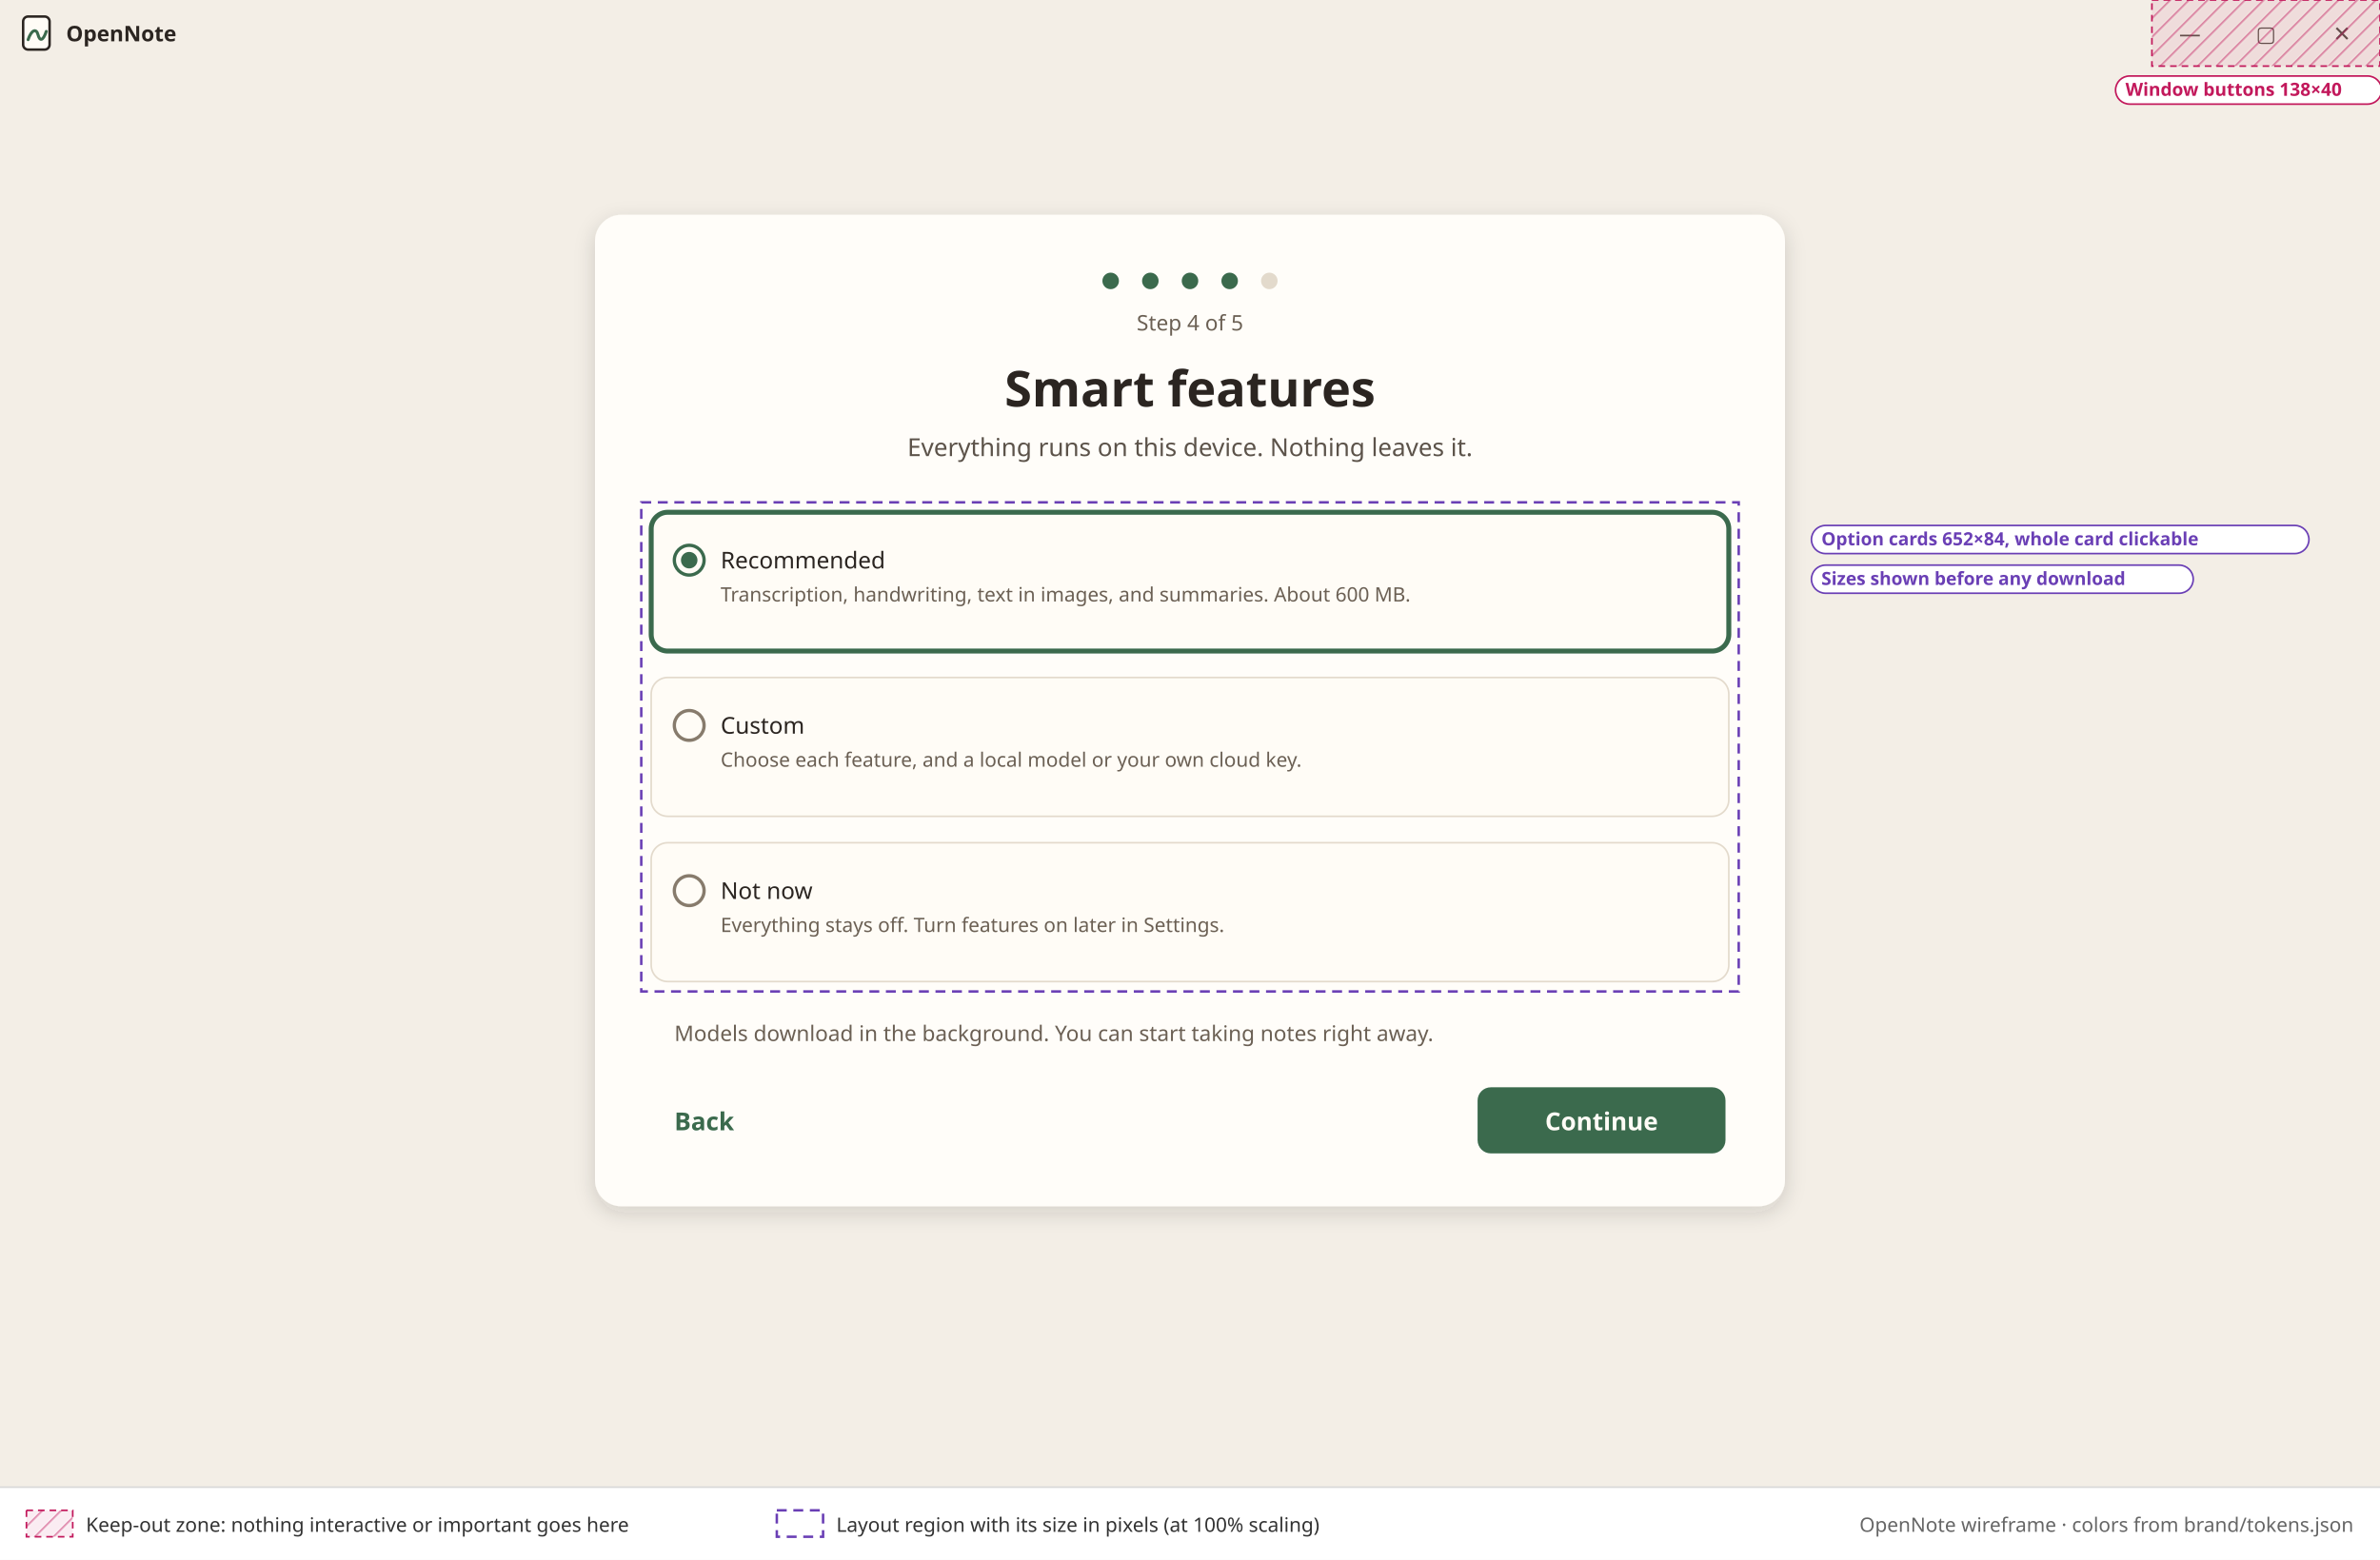
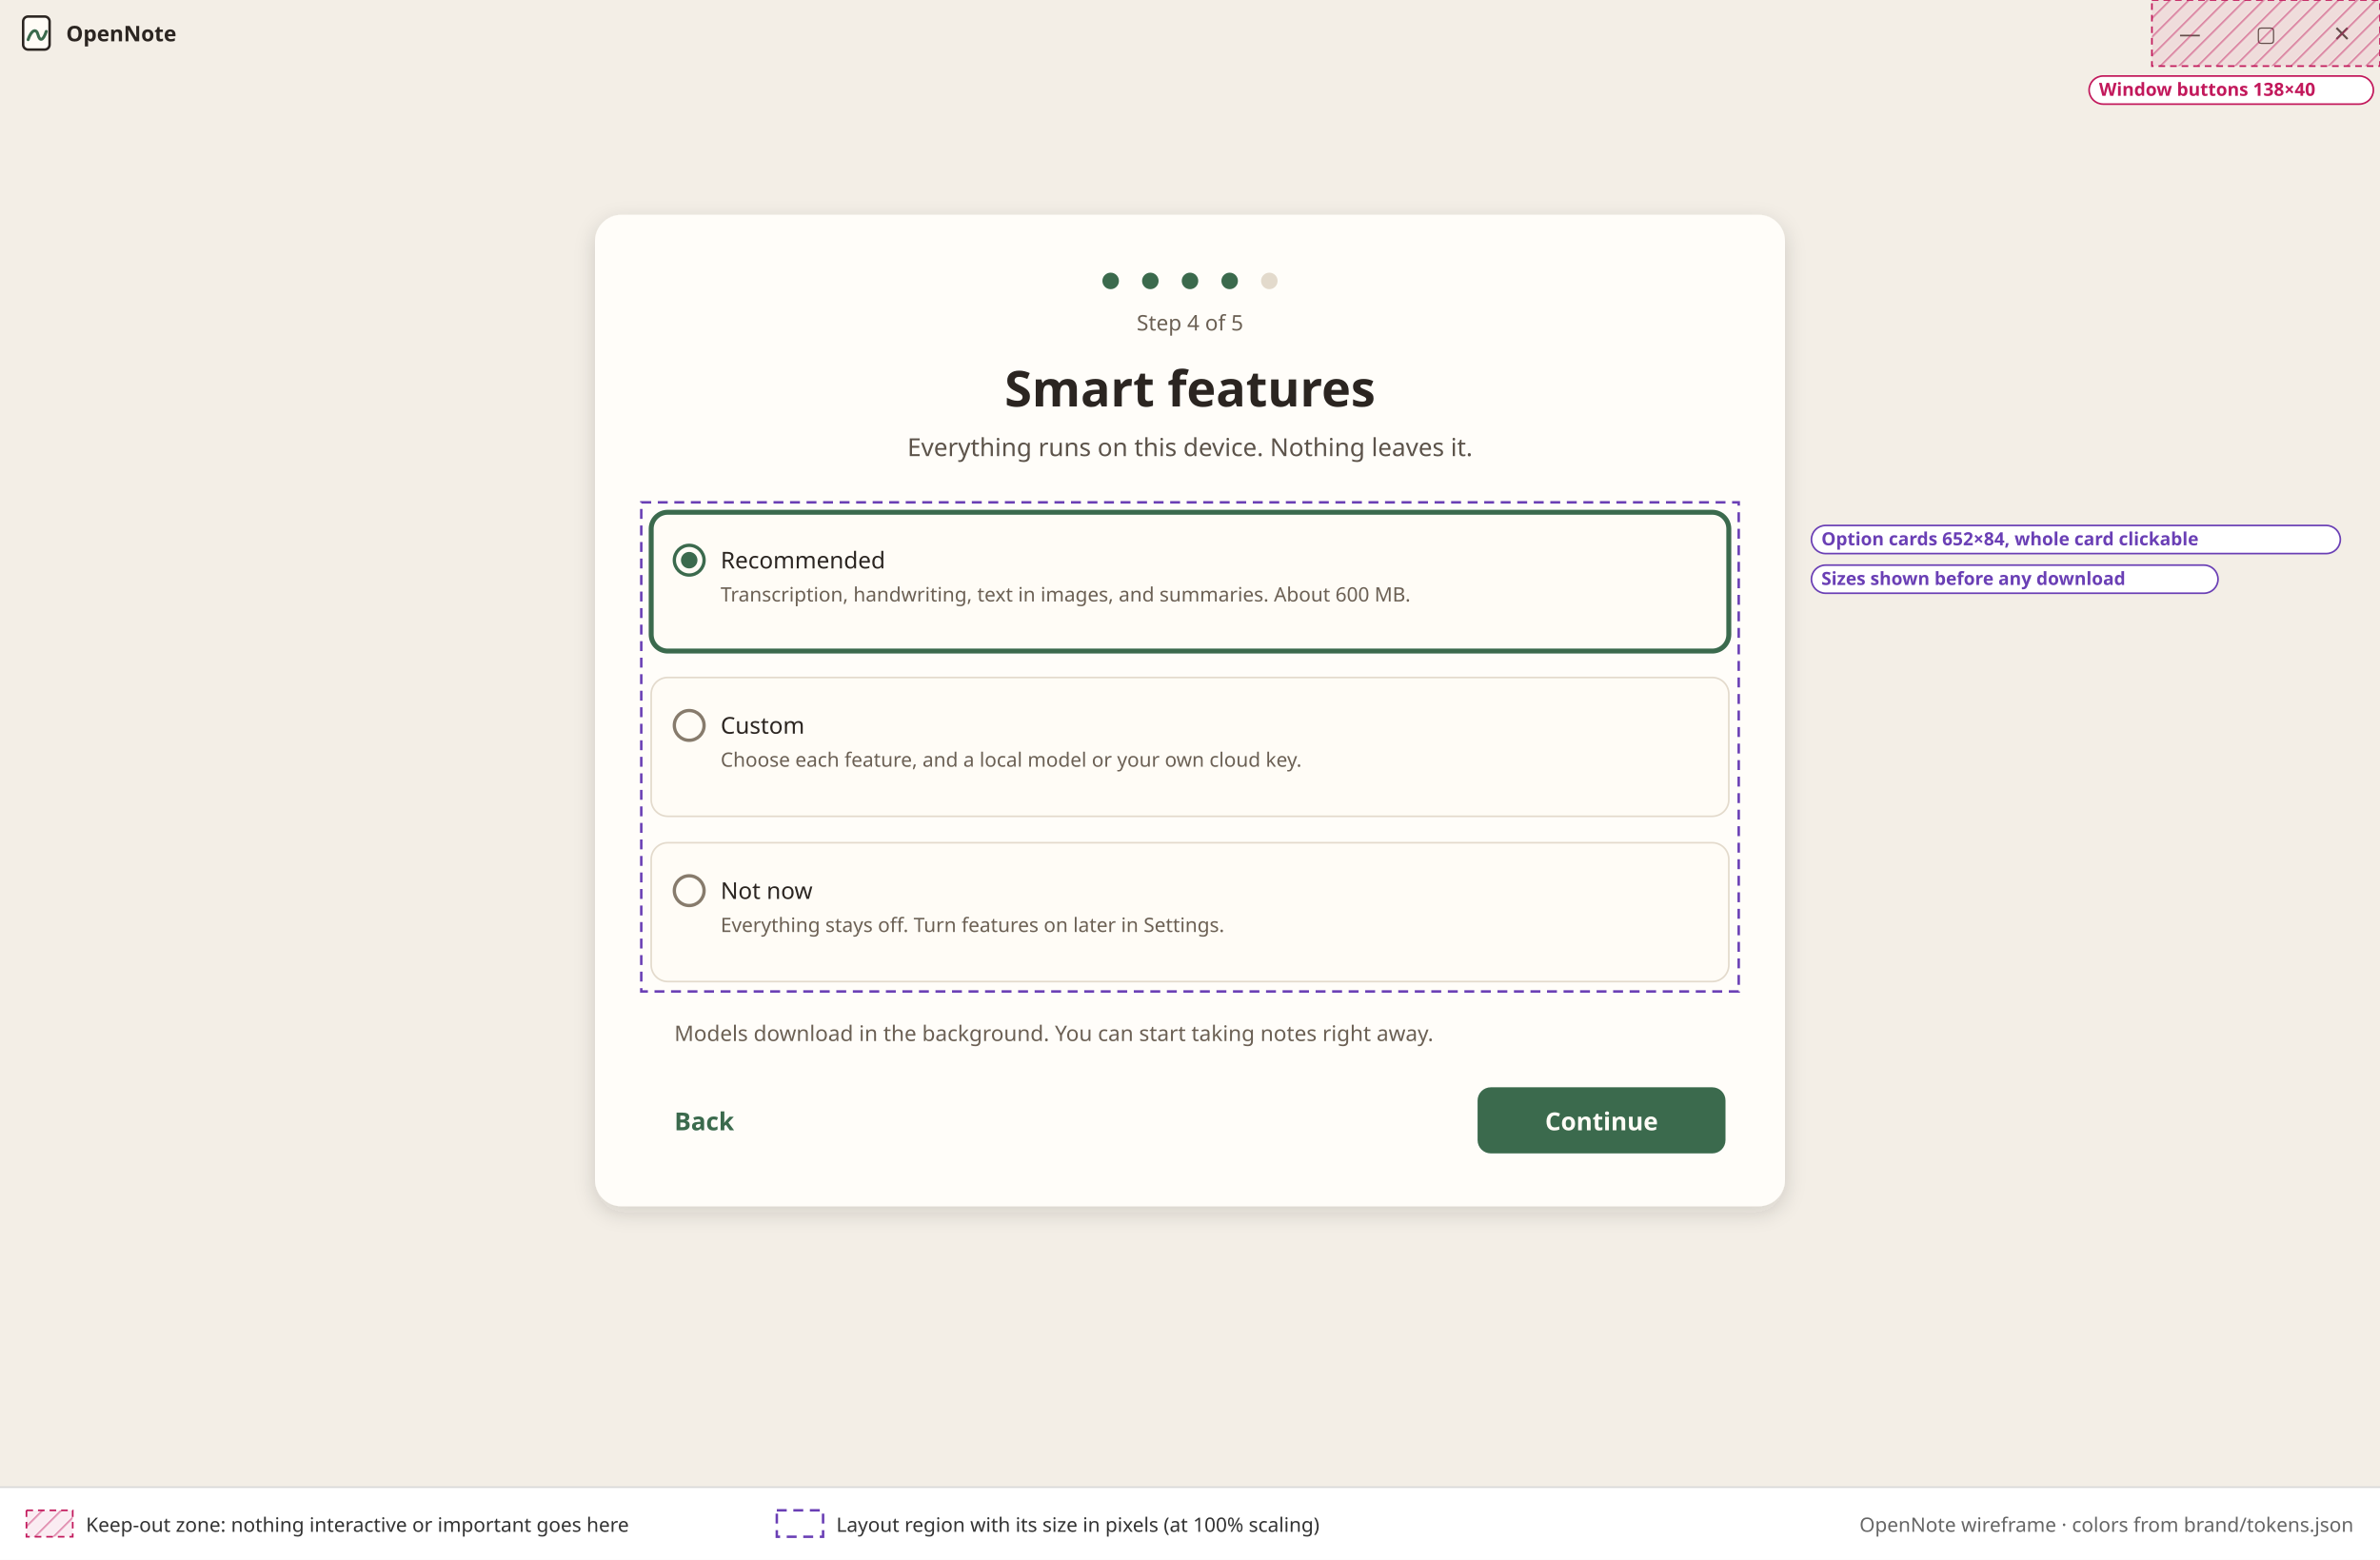
<svg xmlns="http://www.w3.org/2000/svg" viewBox="0 0 1440 944" width="1440" height="944" role="img">
  <defs>
    <pattern id="hatch" width="8" height="8" patternUnits="userSpaceOnUse" patternTransform="rotate(45)">
      <rect width="8" height="8" fill="#C2185B" fill-opacity="0.08" />
      <line x1="0" y1="0" x2="0" y2="8" stroke="#C2185B" stroke-opacity="0.45" stroke-width="2" />
    </pattern>
    <filter id="shadow" x="-10%" y="-10%" width="120%" height="130%">
      <feDropShadow dx="0" dy="4" stdDeviation="6" flood-color="#2B2521" flood-opacity="0.16" />
    </filter>
  </defs>
  <rect x="0" y="0" width="1440" height="900" rx="0" fill="#F3EEE6" />
  <rect x="0" y="0" width="1440" height="40" rx="0" fill="#F3EEE6" />
  <rect x="14" y="10" width="16" height="20" rx="3" fill="#FFFCF6" stroke="#2B2521" stroke-width="1.5" />
  <path d="M17 24c2-6 5-7 6-3s3 4 5-2" fill="none" stroke-linecap="round" stroke-linejoin="round" stroke="#3B6A4D" stroke-width="1.8" />
  <text x="40" y="25" font-size="13" font-weight="600" fill="#2B2521" text-anchor="start" font-family="'Atkinson Hyperlegible Next', 'Segoe UI', system-ui, sans-serif">OpenNote</text>
  <text x="1325" y="25" font-size="13" font-weight="400" fill="#5C534A" text-anchor="middle" font-family="'Atkinson Hyperlegible Next', 'Segoe UI', system-ui, sans-serif">—</text>
  <text x="1371" y="25" font-size="13" font-weight="400" fill="#5C534A" text-anchor="middle" font-family="'Atkinson Hyperlegible Next', 'Segoe UI', system-ui, sans-serif">▢</text>
  <text x="1417" y="25" font-size="13" font-weight="400" fill="#5C534A" text-anchor="middle" font-family="'Atkinson Hyperlegible Next', 'Segoe UI', system-ui, sans-serif">✕</text>
  <rect x="360" y="130" width="720" height="600" rx="16" fill="#FFFDF9" filter="url(#shadow)" />
  <circle cx="672" cy="170" r="5" fill="#3B6A4D" />
  <circle cx="696" cy="170" r="5" fill="#3B6A4D" />
  <circle cx="720" cy="170" r="5" fill="#3B6A4D" />
  <circle cx="744" cy="170" r="5" fill="#3B6A4D" />
  <circle cx="768" cy="170" r="5" fill="#E3DACC" />
  <text x="720" y="200" font-size="13" font-weight="400" fill="#6B6054" text-anchor="middle" font-family="'Atkinson Hyperlegible Next', 'Segoe UI', system-ui, sans-serif">Step 4 of 5</text>
  <text x="720" y="246" font-size="30" font-weight="600" fill="#2B2521" text-anchor="middle" font-family="'Atkinson Hyperlegible Next', 'Segoe UI', system-ui, sans-serif">Smart features</text>
  <text x="720" y="276" font-size="15" font-weight="400" fill="#5C534A" text-anchor="middle" font-family="'Atkinson Hyperlegible Next', 'Segoe UI', system-ui, sans-serif">Everything runs on this device. Nothing leaves it.</text>
  <rect x="394" y="310" width="652" height="84" rx="10" fill="#FFFCF6" stroke="#3B6A4D" stroke-width="3" />
  <circle cx="417" cy="339" r="9" fill="none" stroke="#3B6A4D" stroke-width="2" />
  <circle cx="417" cy="339" r="5" fill="#3B6A4D" />
  <text x="436" y="344" font-size="14" font-weight="400" fill="#2B2521" text-anchor="start" font-family="'Atkinson Hyperlegible Next', 'Segoe UI', system-ui, sans-serif">Recommended</text>
  <text x="436" y="364" font-size="12" font-weight="400" fill="#6B6054" text-anchor="start" font-family="'Atkinson Hyperlegible Next', 'Segoe UI', system-ui, sans-serif">Transcription, handwriting, text in images, and summaries. About 600 MB.</text>
  <rect x="394" y="410" width="652" height="84" rx="10" fill="#FFFCF6" stroke="#E3DACC" stroke-width="1" />
  <circle cx="417" cy="439" r="9" fill="none" stroke="#877B6C" stroke-width="2" />
  <text x="436" y="444" font-size="14" font-weight="400" fill="#2B2521" text-anchor="start" font-family="'Atkinson Hyperlegible Next', 'Segoe UI', system-ui, sans-serif">Custom</text>
  <text x="436" y="464" font-size="12" font-weight="400" fill="#6B6054" text-anchor="start" font-family="'Atkinson Hyperlegible Next', 'Segoe UI', system-ui, sans-serif">Choose each feature, and a local model or your own cloud key.</text>
  <rect x="394" y="510" width="652" height="84" rx="10" fill="#FFFCF6" stroke="#E3DACC" stroke-width="1" />
  <circle cx="417" cy="539" r="9" fill="none" stroke="#877B6C" stroke-width="2" />
  <text x="436" y="544" font-size="14" font-weight="400" fill="#2B2521" text-anchor="start" font-family="'Atkinson Hyperlegible Next', 'Segoe UI', system-ui, sans-serif">Not now</text>
  <text x="436" y="564" font-size="12" font-weight="400" fill="#6B6054" text-anchor="start" font-family="'Atkinson Hyperlegible Next', 'Segoe UI', system-ui, sans-serif">Everything stays off. Turn features on later in Settings.</text>
  <text x="408" y="630" font-size="13" font-weight="400" fill="#6B6054" text-anchor="start" font-family="'Atkinson Hyperlegible Next', 'Segoe UI', system-ui, sans-serif">Models download in the background. You can start taking notes right away.</text>
  <text x="408" y="684" font-size="15" font-weight="600" fill="#3B6A4D" text-anchor="start" font-family="'Atkinson Hyperlegible Next', 'Segoe UI', system-ui, sans-serif">Back</text>
-   <rect x="894" y="658" width="150" height="40" rx="8" fill="#3B6A4D" />
-   <text x="969" y="684" font-size="15" font-weight="600" fill="#FFFCF6" text-anchor="middle" font-family="'Atkinson Hyperlegible Next', 'Segoe UI', system-ui, sans-serif">Continue</text>
-   <rect x="388" y="304" width="664" height="296" rx="0" fill="none" stroke="#6A3FB5" stroke-width="1.5" stroke-dasharray="6 4" />
-   <rect x="1096" y="318" width="301" height="17" rx="8.5" fill="#FFFFFF" stroke="#6A3FB5" stroke-width="1" />
-   <text x="1102" y="330" font-size="11" font-weight="600" fill="#6A3FB5" text-anchor="start" font-family="'Atkinson Hyperlegible Next', 'Segoe UI', system-ui, sans-serif">Option cards 652×84, whole card clickable</text>
-   <rect x="1096" y="342" width="231" height="17" rx="8.5" fill="#FFFFFF" stroke="#6A3FB5" stroke-width="1" />
-   <text x="1102" y="354" font-size="11" font-weight="600" fill="#6A3FB5" text-anchor="start" font-family="'Atkinson Hyperlegible Next', 'Segoe UI', system-ui, sans-serif">Sizes shown before any download</text>
-   <rect x="1302" y="0" width="138" height="40" rx="0" fill="url(#hatch)" stroke="#C2185B" stroke-width="1" stroke-dasharray="4 3" />
-   <rect x="1280" y="46" width="161" height="17" rx="8.5" fill="#FFFFFF" stroke="#C2185B" stroke-width="1" />
-   <text x="1286" y="58" font-size="11" font-weight="600" fill="#C2185B" text-anchor="start" font-family="'Atkinson Hyperlegible Next', 'Segoe UI', system-ui, sans-serif">Window buttons 138×40</text>
+   <g data-fit="8" data-center="both">
+     <rect x="894" y="658" width="150" height="40" rx="8" fill="#3B6A4D" />
+     <text x="969" y="684" font-size="15" font-weight="600" fill="#FFFCF6" text-anchor="middle" font-family="'Atkinson Hyperlegible Next', 'Segoe UI', system-ui, sans-serif">Continue</text>
+   </g>
+   <g pointer-events="none">
+     <rect x="388" y="304" width="664" height="296" rx="0" fill="none" stroke="#6A3FB5" stroke-width="1.5" stroke-dasharray="6 4" />
+   </g>
+   <g data-fit="4" pointer-events="none">
+     <rect x="1096" y="318" width="320" height="17" rx="8.5" fill="#FFFFFF" stroke="#6A3FB5" stroke-width="1" />
+     <text x="1102" y="330" font-size="11" font-weight="600" fill="#6A3FB5" text-anchor="start" font-family="'Atkinson Hyperlegible Next', 'Segoe UI', system-ui, sans-serif">Option cards 652×84, whole card clickable</text>
+   </g>
+   <g data-fit="4" pointer-events="none">
+     <rect x="1096" y="342" width="246" height="17" rx="8.5" fill="#FFFFFF" stroke="#6A3FB5" stroke-width="1" />
+     <text x="1102" y="354" font-size="11" font-weight="600" fill="#6A3FB5" text-anchor="start" font-family="'Atkinson Hyperlegible Next', 'Segoe UI', system-ui, sans-serif">Sizes shown before any download</text>
+   </g>
+   <g pointer-events="none">
+     <rect x="1302" y="0" width="138" height="40" rx="0" fill="url(#hatch)" stroke="#C2185B" stroke-width="1" stroke-dasharray="4 3" />
+   </g>
+   <g data-fit="4" pointer-events="none">
+     <rect x="1264" y="46" width="172" height="17" rx="8.5" fill="#FFFFFF" stroke="#C2185B" stroke-width="1" />
+     <text x="1270" y="58" font-size="11" font-weight="600" fill="#C2185B" text-anchor="start" font-family="'Atkinson Hyperlegible Next', 'Segoe UI', system-ui, sans-serif">Window buttons 138×40</text>
+   </g>
  <rect x="0" y="900" width="1440" height="44" rx="0" fill="#FFFFFF" />
  <line x1="0" y1="900" x2="1440" y2="900" stroke="#D9D9D9" />
  <rect x="16" y="914" width="28" height="16" rx="0" fill="url(#hatch)" stroke="#C2185B" stroke-width="1" stroke-dasharray="4 3" />
  <text x="52" y="927" font-size="12" font-weight="400" fill="#333" text-anchor="start" font-family="'Atkinson Hyperlegible Next', 'Segoe UI', system-ui, sans-serif">Keep-out zone: nothing interactive or important goes here</text>
  <rect x="470" y="914" width="28" height="16" rx="0" fill="none" stroke="#6A3FB5" stroke-width="1.5" stroke-dasharray="6 4" />
  <text x="506" y="927" font-size="12" font-weight="400" fill="#333" text-anchor="start" font-family="'Atkinson Hyperlegible Next', 'Segoe UI', system-ui, sans-serif">Layout region with its size in pixels (at 100% scaling)</text>
  <text x="1424" y="927" font-size="12" font-weight="400" fill="#666" text-anchor="end" font-family="'Atkinson Hyperlegible Next', 'Segoe UI', system-ui, sans-serif">OpenNote wireframe · colors from brand/tokens.json</text>
</svg>
